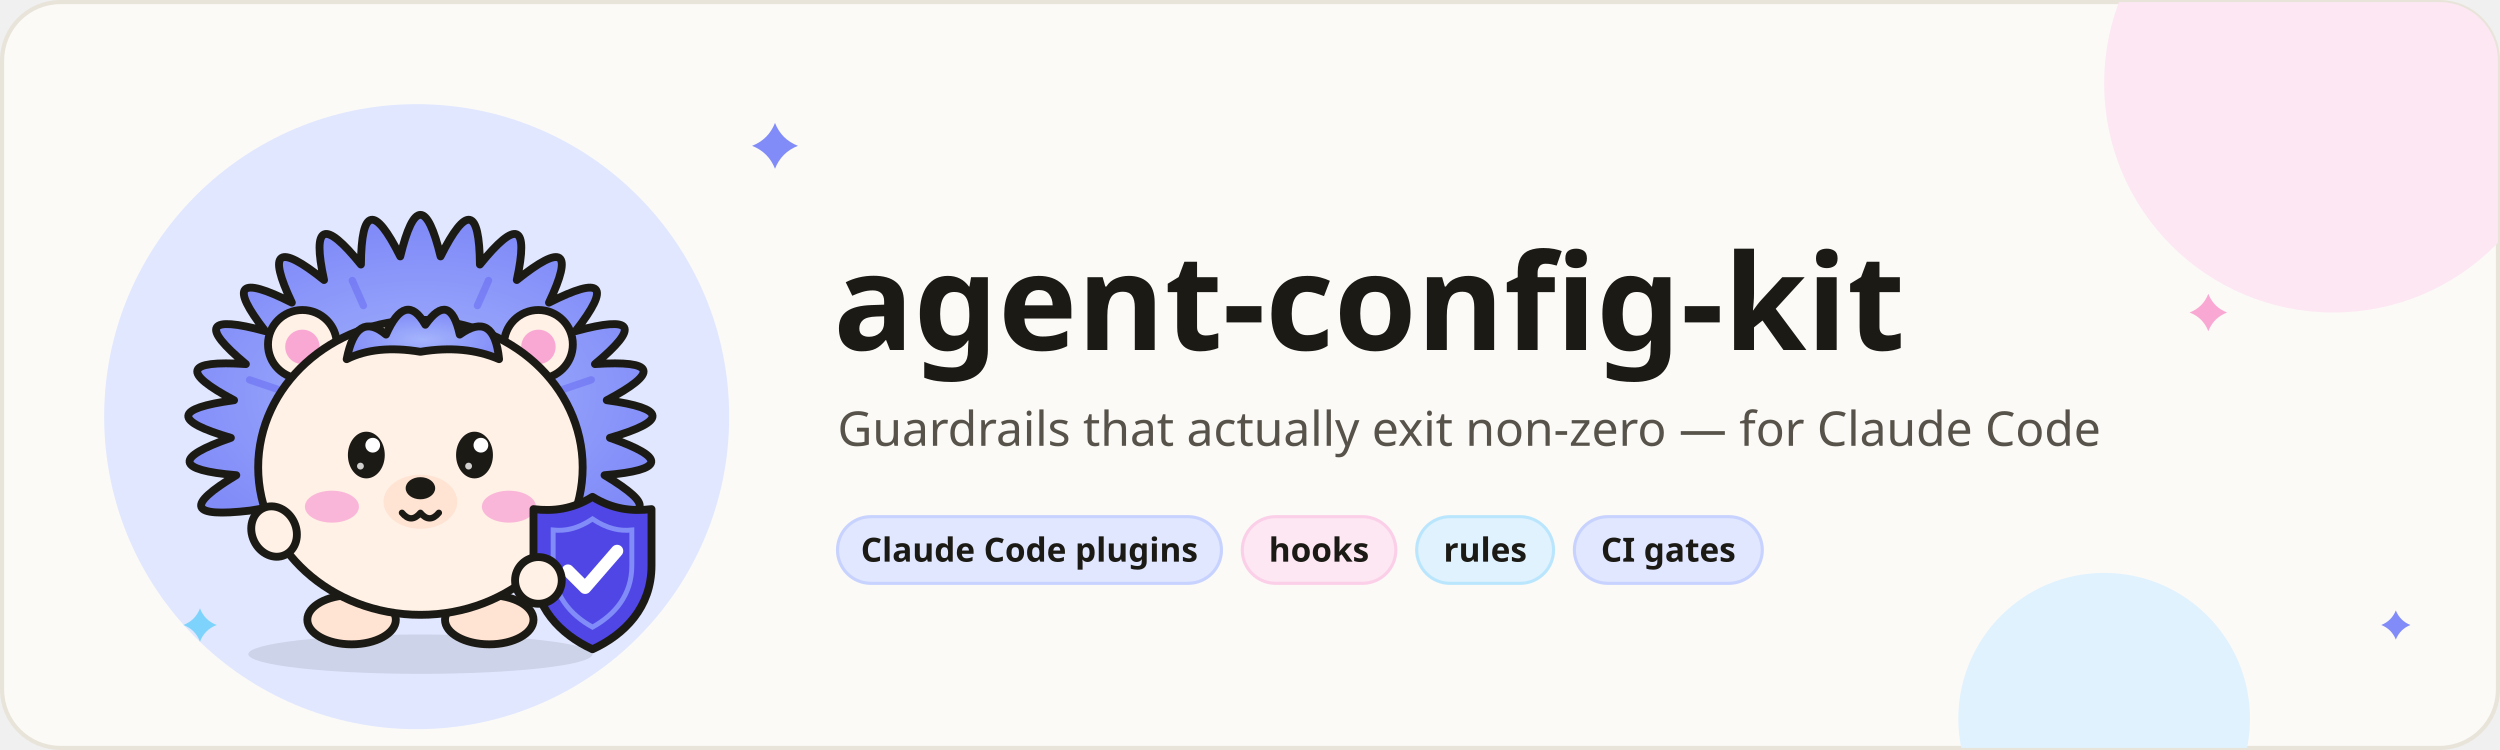
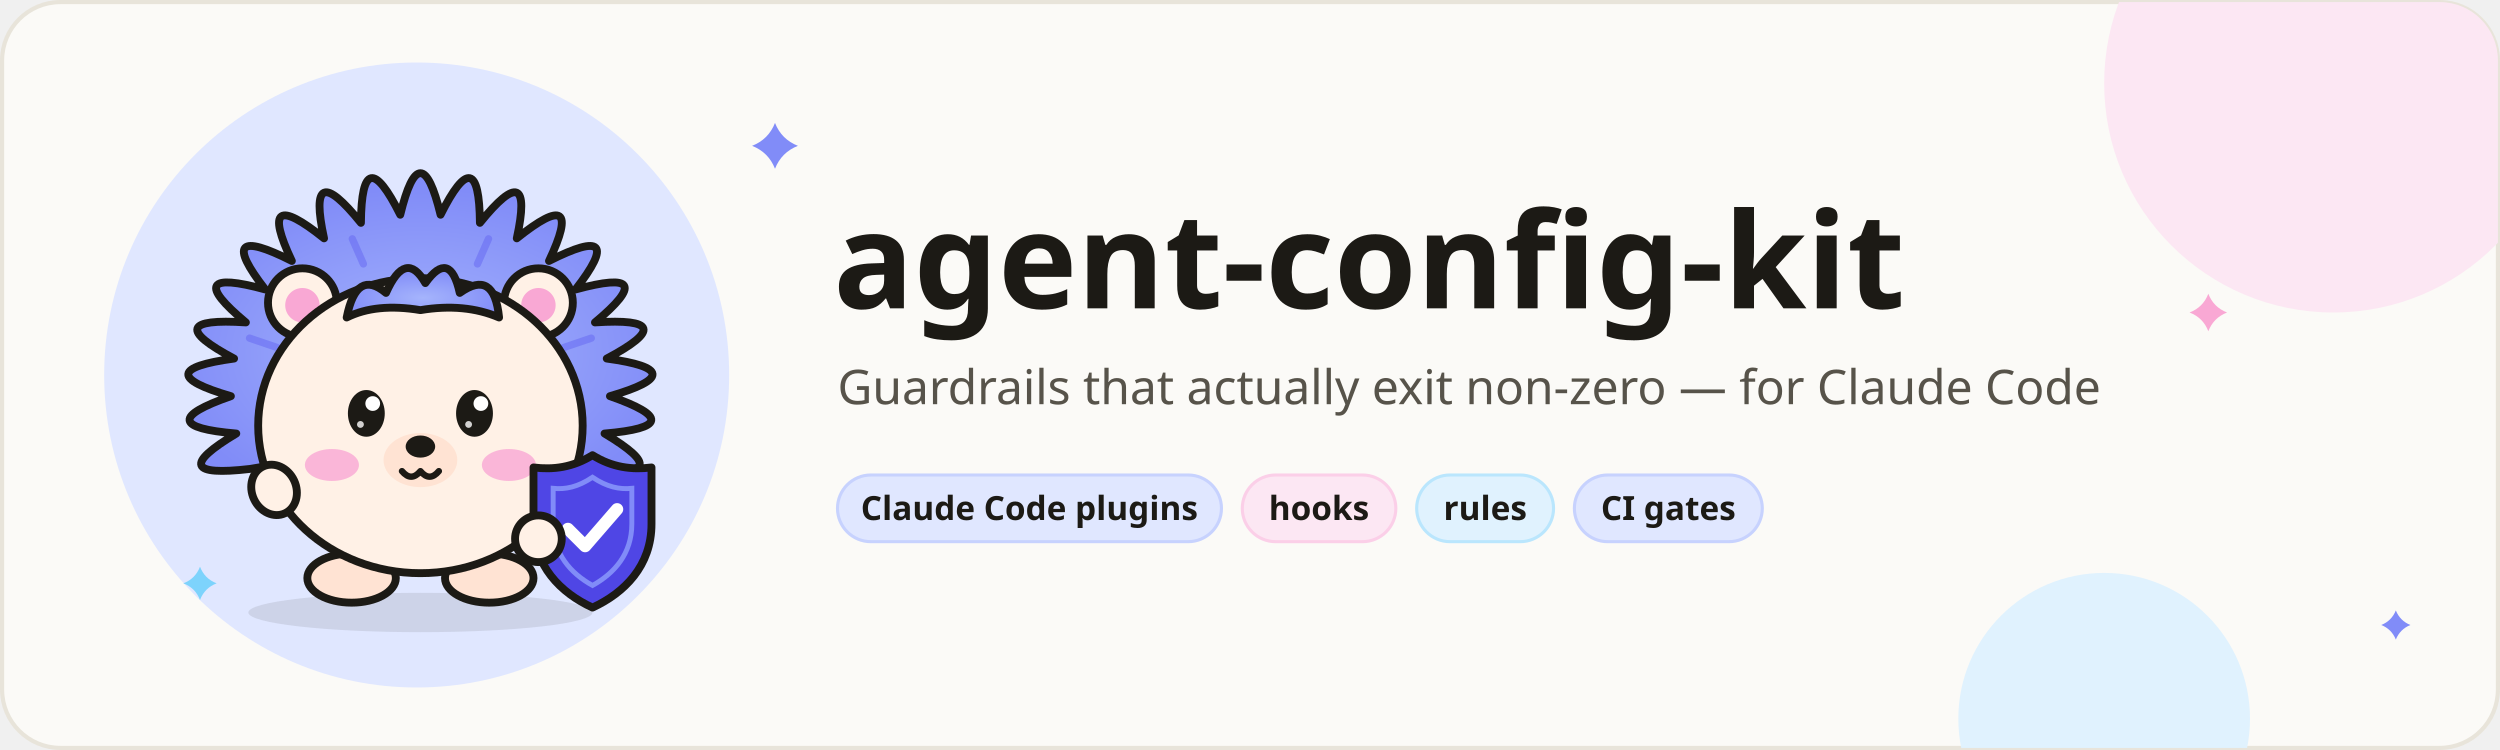
<svg xmlns="http://www.w3.org/2000/svg" viewBox="0 0 1200 360" role="img" aria-labelledby="t d">
  <defs>
    <style>.s{font-family:'Plus Jakarta Sans', system-ui, sans-serif}.m{font-family:ui-monospace, 'SF Mono', Menlo, Consolas, monospace;font-variant-ligatures:none}.eye,.tw,.blob{transform-box:fill-box;transform-origin:50% 50%}.eye{animation:blink 4.6s ease-in-out infinite}@keyframes blink{0%,93%,96%,100%{transform:scaleY(1)}94%,95%{transform:scaleY(.1)}}.glint{animation:glint 4.6s ease-in-out infinite}@keyframes glint{0%,93%,96%,100%{opacity:1}93.6%,95.4%{opacity:0}}.tw{animation:twinkle 6s ease-in-out infinite}.tw1{animation-delay:.6s}.tw2{animation-delay:2.1s}.tw3{animation-delay:3.6s}.tw4{animation-delay:5.1s}.tw5{animation-delay:1.35s}.tw6{animation-delay:2.85s}.tw7{animation-delay:4.35s}@keyframes twinkle{0%,32%,100%{transform:scale(1);opacity:1}10%{transform:scale(.85);opacity:.6}22%{transform:scale(1.1);opacity:1}}.blob{animation:drift-a 9s ease-in-out infinite}.blob2{animation-name:drift-b}.blob3{animation-name:drift-c}@keyframes drift-a{0%,100%{transform:translate(0,0)}50%{transform:translate(2px,-2px)}}@keyframes drift-b{0%,100%{transform:translate(0,0)}50%{transform:translate(-2.5px,2px)}}@keyframes drift-c{0%,100%{transform:translate(0,0)}50%{transform:translate(2px,-1.5px)}}@media (prefers-reduced-motion:reduce){*,*::before,*::after{animation:none!important}}</style>
    <filter id="sh" x="-10%" y="-10%" width="120%" height="140%">
      <feDropShadow dx="0" dy="4" stdDeviation="6" flood-color="#1c1a15" flood-opacity="0.08" />
    </filter>
  </defs>
  <clipPath id="cc">
    <rect x="1" y="1" width="1198" height="358" rx="28" />
  </clipPath>
  <rect x="1" y="1" width="1198" height="358" rx="28" fill="#fbfaf7" stroke="#e8e4da" stroke-width="2" />
  <g clip-path="url(#cc)">
    <g class="blob">
-       <circle cx="200" cy="200" r="150" fill="#e0e7ff" />
+       <circle cx="200" cy="180" r="150" fill="#e0e7ff" />
    </g>
    <g class="blob blob2">
      <circle cx="1120" cy="40" r="110" fill="#fce7f3" opacity="1" />
    </g>
    <g class="blob blob3">
      <circle cx="1010" cy="345" r="70" fill="#e0f2fe" opacity="1" />
    </g>
  </g>
  <g class="tw tw1">
    <path d="M372,59Q375.1,66.9 383,70Q375.1,73.1 372,81Q368.9,73.1 361,70Q368.9,66.9 372,59Z" fill="#818cf8" opacity="1" />
  </g>
  <g class="tw tw2">
    <path d="M1060,141Q1062.5,147.5 1069,150Q1062.5,152.5 1060,159Q1057.5,152.5 1051,150Q1057.5,147.5 1060,141Z" fill="#f9a8d4" opacity="1" />
  </g>
  <g class="tw tw3">
-     <path d="M96,292Q98.2,297.8 104,300Q98.2,302.2 96,308Q93.8,302.2 88,300Q93.8,297.8 96,292Z" fill="#7dd3fc" opacity="1" />
+     <path d="M96,272Q98.2,277.8 104,280Q98.2,282.2 96,288Q93.8,282.2 88,280Q93.8,277.8 96,272Z" fill="#7dd3fc" opacity="1" />
  </g>
  <g class="tw tw4">
    <path d="M1150,293Q1152,298 1157,300Q1152,302 1150,307Q1148,302 1143,300Q1148,298 1150,293Z" fill="#818cf8" opacity="1" />
  </g>
-   <g transform="translate(72 78) scale(1.18)">
+   <g transform="translate(72 58) scale(1.18)">
    <defs>
      <radialGradient id="mg" cx="50%" cy="60%" r="55%">
        <stop offset="0" stop-color="#a5b4fc" />
        <stop offset="1" stop-color="#818cf8" />
      </radialGradient>
    </defs>
    <ellipse cx="110" cy="200" rx="70" ry="8" fill="#1c1a15" opacity="0.10" />
    <path d="M110,130L40.7,141.6Q3.9,145.9 35.1,127.2Q-1.8,124.1 32.9,112Q-2.4,101.7 34.2,96.7Q2,79.6 39,82Q11.3,58.9 46.9,68.6Q25.1,40.5 57.7,57Q42.7,25.3 70.8,47.8Q63.4,13.8 85.8,41.5Q86.1,6.8 101.8,38.2Q110,4.4 118.2,38.2Q133.9,6.8 134.2,41.5Q156.6,13.8 149.2,47.8Q177.3,25.3 162.3,57Q194.9,40.5 173.1,68.6Q208.7,58.9 181,82Q218,79.6 185.8,96.7Q222.4,101.7 187.1,112Q221.8,124.1 184.9,127.2Q216.1,145.9 179.3,141.6Z" fill="url(#mg)" stroke="#1c1a15" stroke-width="3.2" stroke-linejoin="round" stroke-linecap="round" />
    <path d="M51.7,92.2L40.5,88.4" stroke="#6366f1" stroke-width="3" stroke-linecap="round" opacity=".5" />
    <path d="M65.4,71.7L56.8,64.1" stroke="#6366f1" stroke-width="3" stroke-linecap="round" opacity=".5" />
    <path d="M86.8,58.2L82.3,48" stroke="#6366f1" stroke-width="3" stroke-linecap="round" opacity=".5" />
    <path d="M133.2,58.2L137.7,48" stroke="#6366f1" stroke-width="3" stroke-linecap="round" opacity=".5" />
    <path d="M154.6,71.7L163.2,64.1" stroke="#6366f1" stroke-width="3" stroke-linecap="round" opacity=".5" />
    <path d="M168.3,92.2L179.5,88.4" stroke="#6366f1" stroke-width="3" stroke-linecap="round" opacity=".5" />
    <circle cx="62" cy="74" r="14" fill="#fff1e6" stroke="#1c1a15" stroke-width="3.2" stroke-linejoin="round" stroke-linecap="round" />
    <circle cx="62" cy="75" r="7" fill="#f9a8d4" />
    <circle cx="158" cy="74" r="14" fill="#fff1e6" stroke="#1c1a15" stroke-width="3.2" stroke-linejoin="round" stroke-linecap="round" />
    <circle cx="158" cy="75" r="7" fill="#f9a8d4" />
    <ellipse cx="82" cy="186" rx="18" ry="10" fill="#ffe3d3" stroke="#1c1a15" stroke-width="3.2" stroke-linejoin="round" stroke-linecap="round" />
    <ellipse cx="138" cy="186" rx="18" ry="10" fill="#ffe3d3" stroke="#1c1a15" stroke-width="3.2" stroke-linejoin="round" stroke-linecap="round" />
    <ellipse cx="110" cy="124" rx="66" ry="60" fill="#fff1e6" stroke="#1c1a15" stroke-width="3.2" stroke-linejoin="round" stroke-linecap="round" />
    <path d="M80,80Q84,60 96,70Q104,52 112,66Q122,52 126,70Q140,60 142,80Q128,74 110,77Q92,74 80,80Z" fill="url(#mg)" stroke="#1c1a15" stroke-width="3.2" stroke-linejoin="round" stroke-linecap="round" />
    <ellipse cx="74" cy="140" rx="11" ry="6.5" fill="#f9a8d4" opacity=".8" />
    <ellipse cx="146" cy="140" rx="11" ry="6.5" fill="#f9a8d4" opacity=".8" />
    <g class="eye">
      <ellipse cx="88" cy="119" rx="7.5" ry="9.5" fill="#1c1a15" />
      <g class="glint">
        <circle cx="90.6" cy="115" r="3" fill="#ffffff" />
        <circle cx="85.6" cy="123.5" r="1.4" fill="#ffffff" opacity=".8" />
      </g>
    </g>
    <g class="eye">
      <ellipse cx="132" cy="119" rx="7.5" ry="9.5" fill="#1c1a15" />
      <g class="glint">
        <circle cx="134.6" cy="115" r="3" fill="#ffffff" />
        <circle cx="129.6" cy="123.5" r="1.4" fill="#ffffff" opacity=".8" />
      </g>
    </g>
    <ellipse cx="110" cy="138" rx="15" ry="11" fill="#ffe3d3" />
    <ellipse cx="110" cy="132.5" rx="6" ry="4.5" fill="#1c1a15" />
    <path d="M102.5,142.5q3.75,4.5 7.5,0q3.75,4.5 7.5,0" fill="none" stroke="#1c1a15" stroke-width="2.6" stroke-linecap="round" stroke-linejoin="round" />
    <ellipse cx="50" cy="152" rx="9" ry="10.5" fill="#fff1e6" stroke="#1c1a15" stroke-width="3.2" stroke-linejoin="round" stroke-linecap="round" transform="rotate(-25 46 150)" />
    <path d="M180,136C188,141 196,142 204,141L204,164C204,181 193,192 180,198C167,192 156,181 156,164L156,141C164,142 172,141 180,136Z" fill="#4f46e5" stroke="#1c1a15" stroke-width="3.2" stroke-linejoin="round" stroke-linecap="round" />
    <path d="M180,145C186,149 191,150 196,149.5L196,164C196,176 189,184 180,189C171,184 164,176 164,164L164,149.5C169,150 174,149 180,145Z" fill="none" stroke="#818cf8" stroke-width="2" />
    <path d="M170,166l7,7l13,-15" fill="none" stroke="#ffffff" stroke-width="5" stroke-linecap="round" stroke-linejoin="round" />
    <circle cx="158" cy="170" r="9.5" fill="#fff1e6" stroke="#1c1a15" stroke-width="3.2" stroke-linejoin="round" stroke-linecap="round" />
  </g>
-   <text class="s" x="400" y="168" font-size="64" font-weight="800" fill="#1c1a15">agent-config-kit</text>
-   <text class="s" x="402" y="214" font-size="23" font-weight="500" fill="#57534a">Guardrails that actually exit non-zero — for Claude Code</text>
-   <rect x="402" y="248" width="184.3" height="32" rx="16.0" fill="#e0e7ff" stroke="#c7d2fe" stroke-width="1.5" />
-   <text class="s" x="494.1" y="269.6" font-size="16" font-weight="600" fill="#1c1a15" text-anchor="middle">Claude Code plugins</text>
-   <rect x="596.3" y="248" width="73.7" height="32" rx="16.0" fill="#fce7f3" stroke="#fbcfe8" stroke-width="1.5" />
-   <text class="s" x="633.1" y="269.6" font-size="16" font-weight="600" fill="#1c1a15" text-anchor="middle">hooks</text>
-   <rect x="680" y="248" width="65.7" height="32" rx="16.0" fill="#e0f2fe" stroke="#bae6fd" stroke-width="1.5" />
-   <text class="s" x="712.9" y="269.6" font-size="16" font-weight="600" fill="#1c1a15" text-anchor="middle">rules</text>
-   <rect x="755.7" y="248" width="90.2" height="32" rx="16.0" fill="#e0e7ff" stroke="#c7d2fe" stroke-width="1.5" />
-   <text class="s" x="800.8" y="269.6" font-size="16" font-weight="600" fill="#1c1a15" text-anchor="middle">CI gates</text>
+   <text class="s" x="400" y="148" font-size="64" font-weight="800" fill="#1c1a15">agent-config-kit</text>
+   <text class="s" x="402" y="194" font-size="23" font-weight="500" fill="#57534a">Guardrails that actually exit non-zero — for Claude Code</text>
+   <rect x="402" y="228" width="184.3" height="32" rx="16.0" fill="#e0e7ff" stroke="#c7d2fe" stroke-width="1.5" />
+   <text class="s" x="494.1" y="249.6" font-size="16" font-weight="600" fill="#1c1a15" text-anchor="middle">Claude Code plugins</text>
+   <rect x="596.3" y="228" width="73.7" height="32" rx="16.0" fill="#fce7f3" stroke="#fbcfe8" stroke-width="1.5" />
+   <text class="s" x="633.1" y="249.6" font-size="16" font-weight="600" fill="#1c1a15" text-anchor="middle">hooks</text>
+   <rect x="680" y="228" width="65.7" height="32" rx="16.0" fill="#e0f2fe" stroke="#bae6fd" stroke-width="1.5" />
+   <text class="s" x="712.9" y="249.6" font-size="16" font-weight="600" fill="#1c1a15" text-anchor="middle">rules</text>
+   <rect x="755.7" y="228" width="90.2" height="32" rx="16.0" fill="#e0e7ff" stroke="#c7d2fe" stroke-width="1.5" />
+   <text class="s" x="800.8" y="249.6" font-size="16" font-weight="600" fill="#1c1a15" text-anchor="middle">CI gates</text>
</svg>
